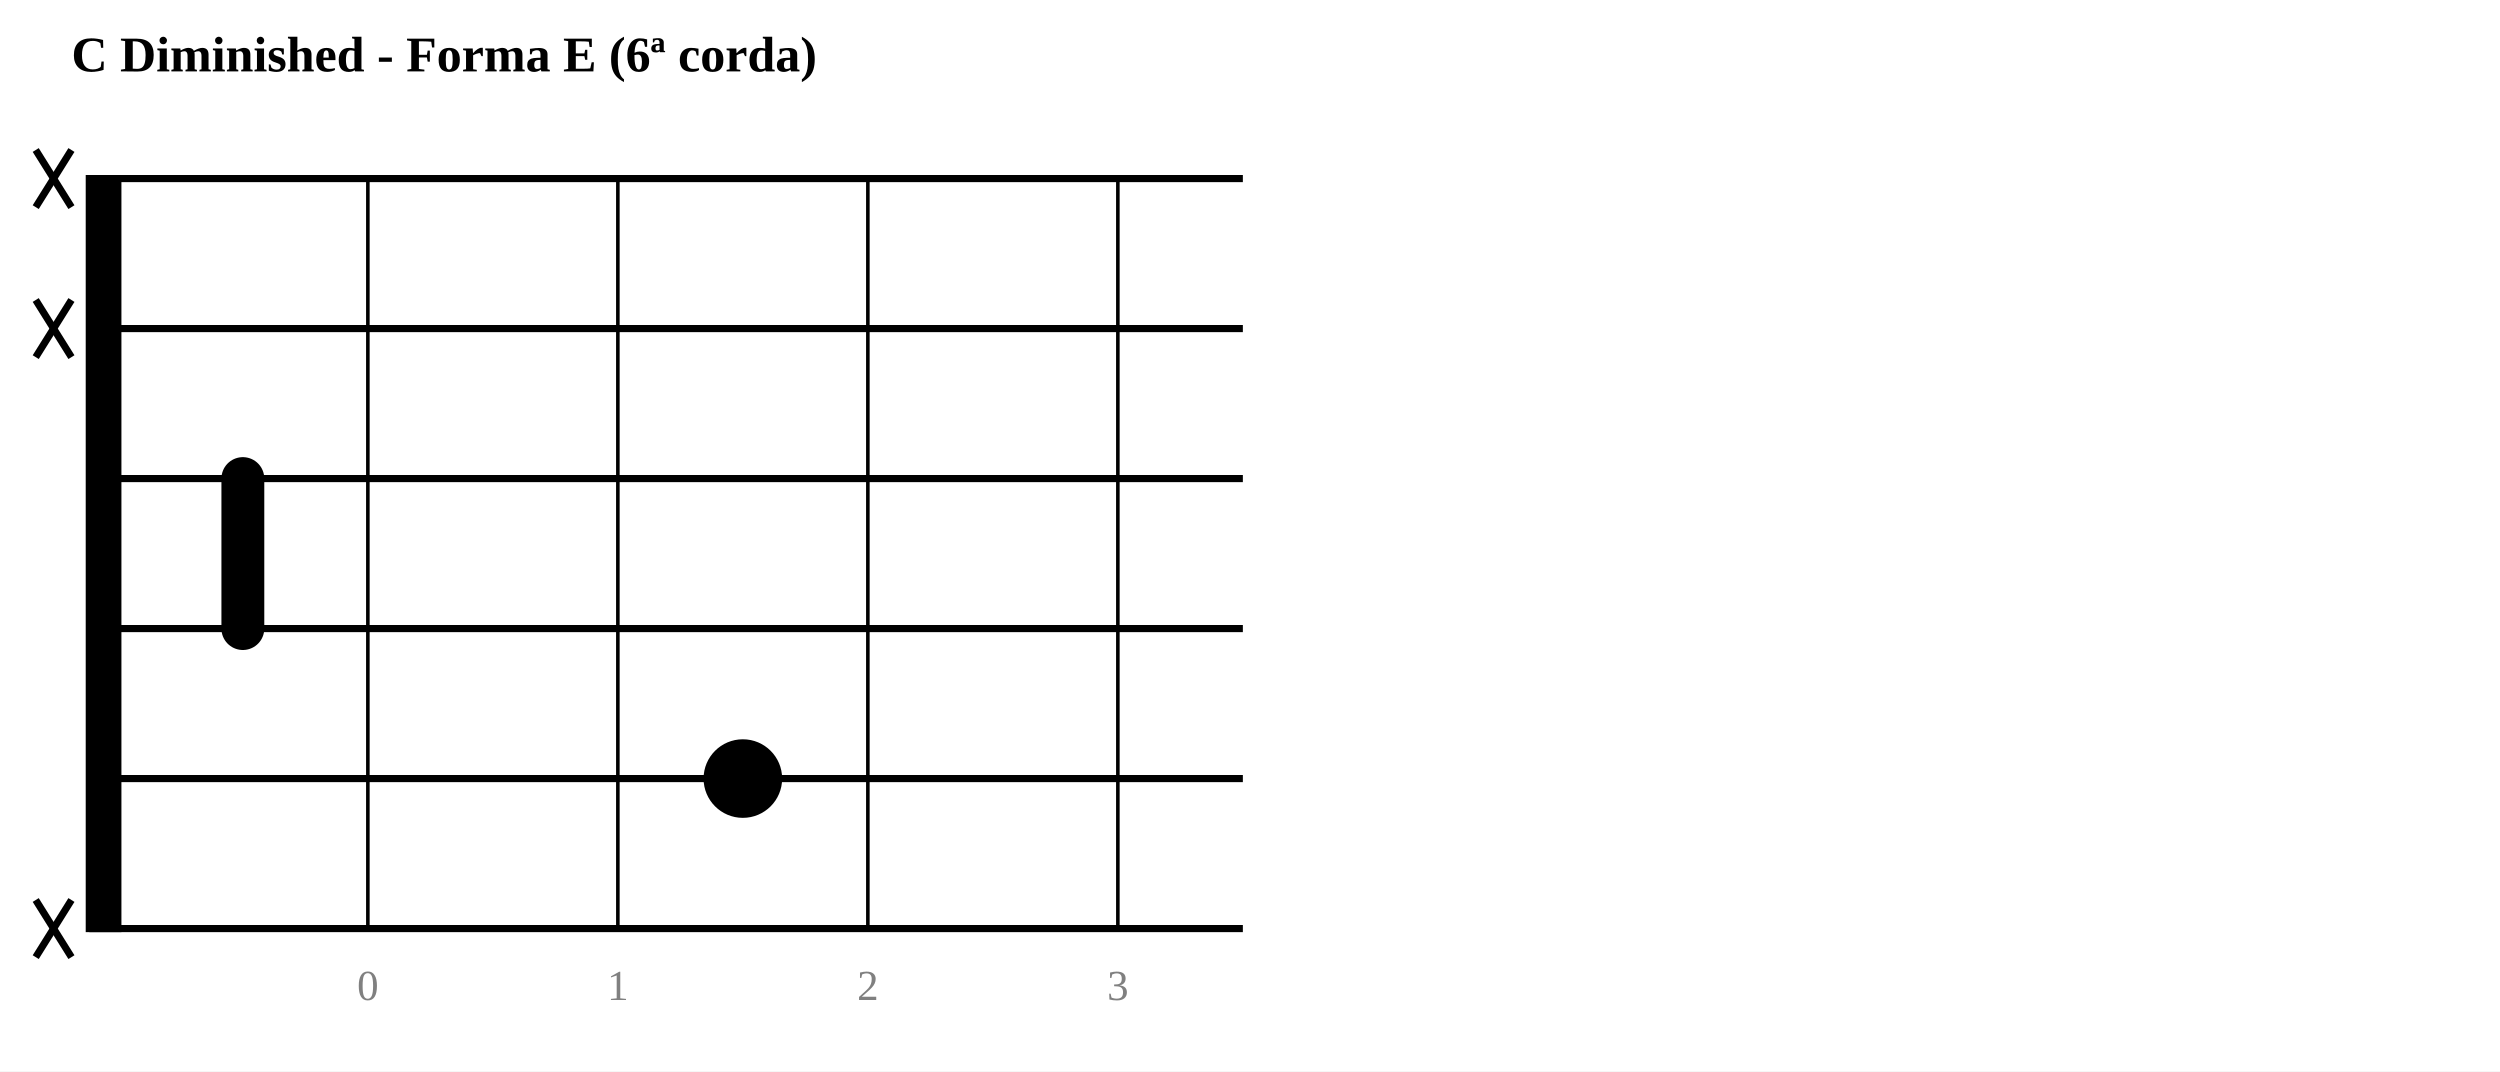
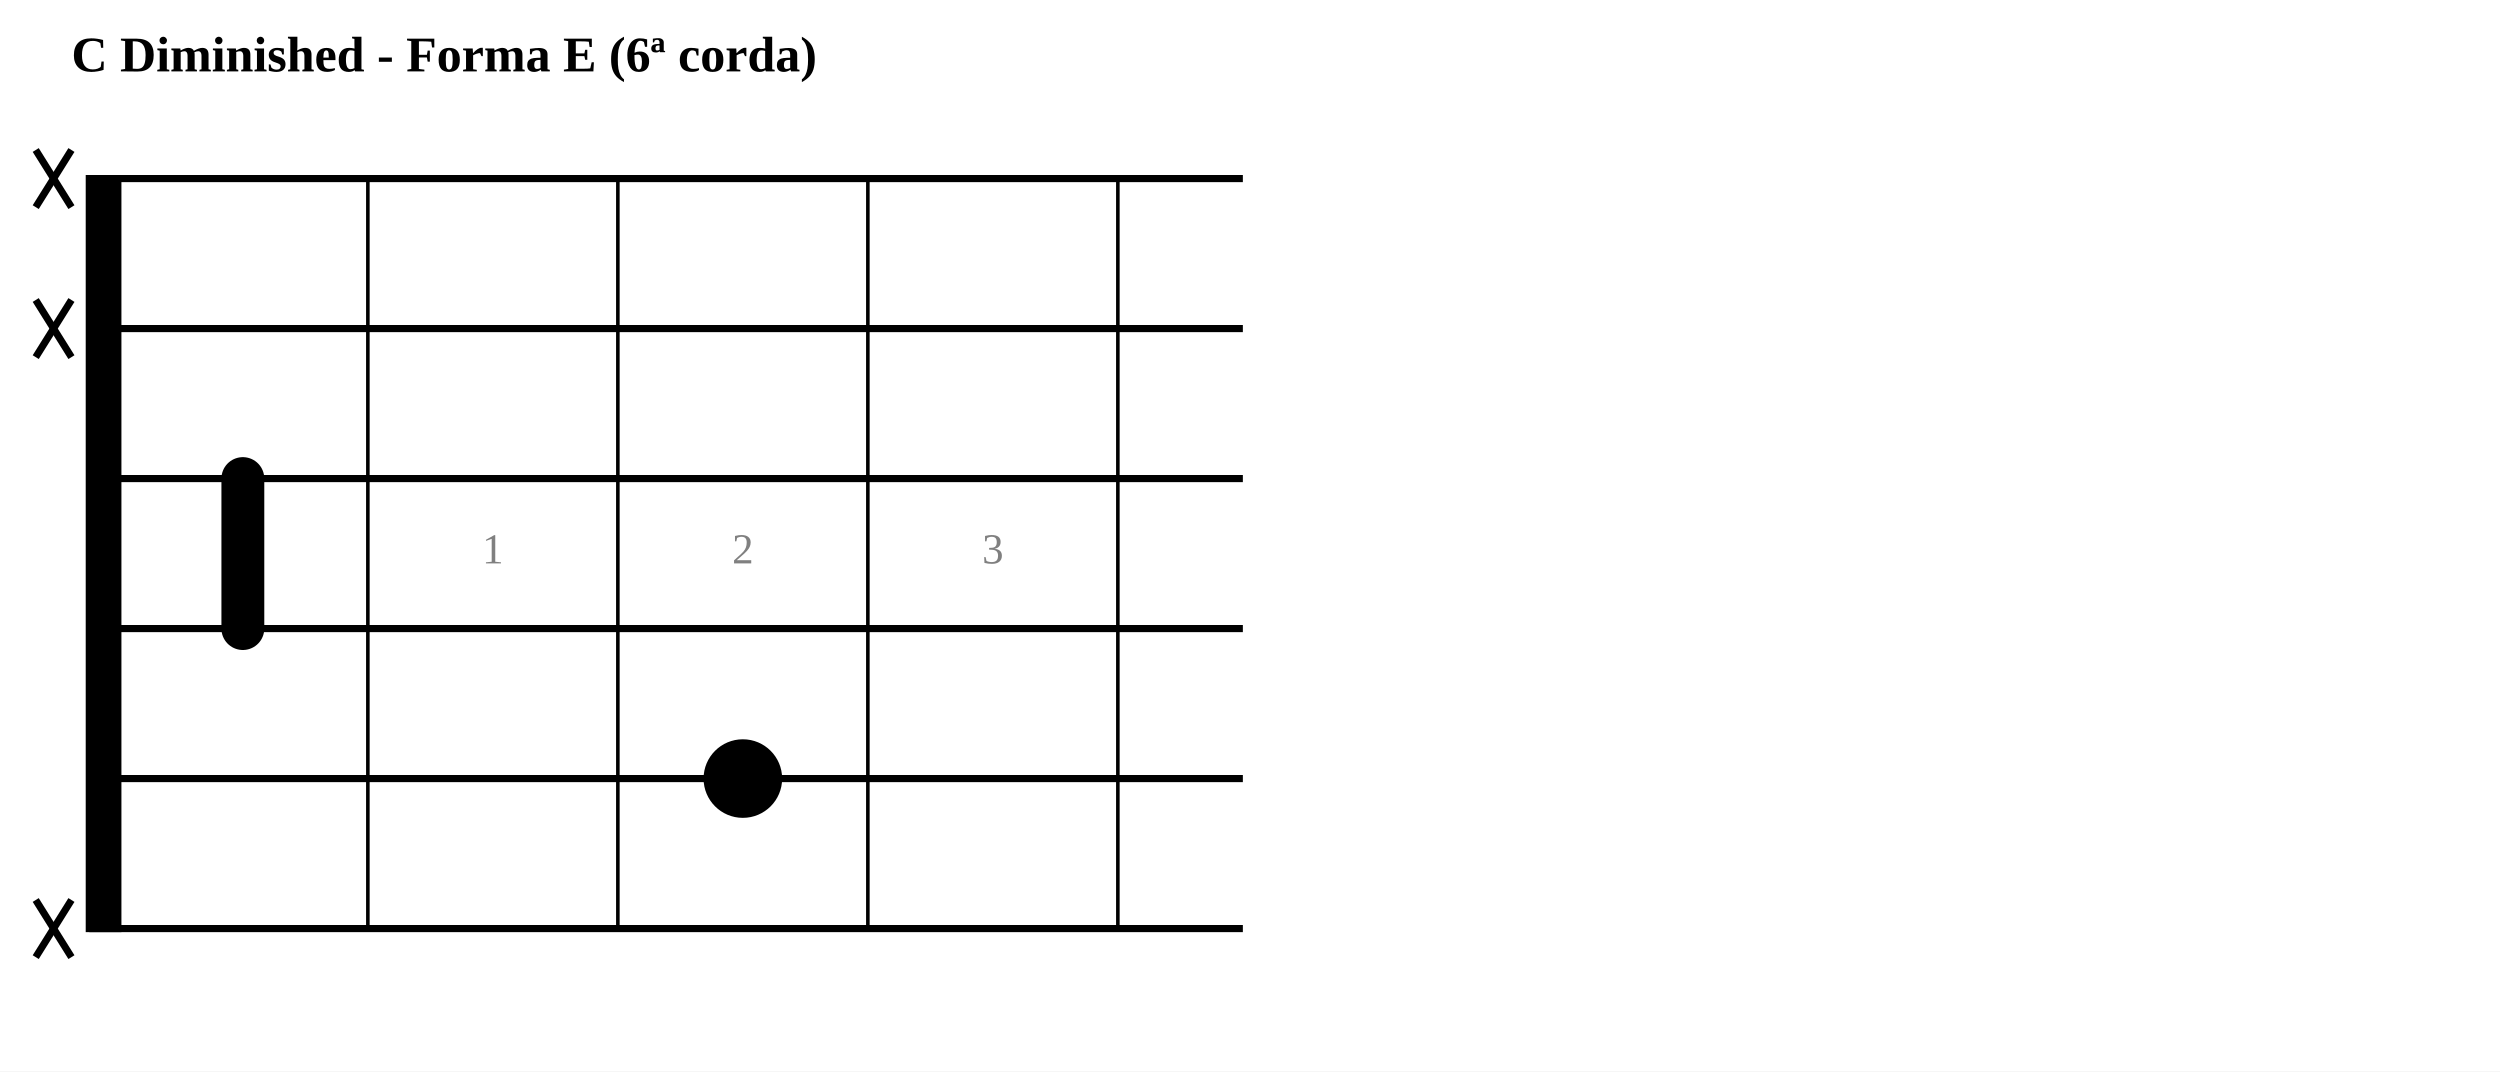
<svg xmlns="http://www.w3.org/2000/svg" width="700" height="300">
  <rect width="700" height="300" fill="white" />
  <text x="20" y="20" text-anchor="start" font-size="14" font-weight="bold">C Diminished - Forma E (6ª corda)</text>
  <rect x="25" y="50" width="8" height="210.0" fill="black" stroke="black" stroke-width="2" />
  <line x1="25" y1="50.0" x2="348.0" y2="50.0" stroke="black" stroke-width="2" />
  <line x1="25" y1="92.0" x2="348.0" y2="92.0" stroke="black" stroke-width="2" />
  <line x1="25" y1="134.0" x2="348.0" y2="134.0" stroke="black" stroke-width="2" />
  <line x1="25" y1="176.0" x2="348.0" y2="176.0" stroke="black" stroke-width="2" />
  <line x1="25" y1="218.0" x2="348.0" y2="218.0" stroke="black" stroke-width="2" />
  <line x1="25" y1="260.0" x2="348.0" y2="260.0" stroke="black" stroke-width="2" />
  <line x1="103" y1="50" x2="103" y2="260.0" stroke="black" stroke-width="1" />
-   <text x="103" y="280.0" text-anchor="middle" font-size="12" fill="gray">0</text>
  <line x1="173" y1="50" x2="173" y2="260.0" stroke="black" stroke-width="1" />
-   <text x="173" y="280.0" text-anchor="middle" font-size="12" fill="gray">1</text>
  <line x1="243" y1="50" x2="243" y2="260.0" stroke="black" stroke-width="1" />
-   <text x="243" y="280.0" text-anchor="middle" font-size="12" fill="gray">2</text>
  <line x1="313" y1="50" x2="313" y2="260.0" stroke="black" stroke-width="1" />
-   <text x="313" y="280.0" text-anchor="middle" font-size="12" fill="gray">3</text>
+   <text x="68.0" y="155.0" text-anchor="middle" font-size="12" fill="gray" dominant-baseline="middle">0</text>
+   <text x="138.0" y="155.0" text-anchor="middle" font-size="12" fill="gray" dominant-baseline="middle">1</text>
+   <text x="208.0" y="155.0" text-anchor="middle" font-size="12" fill="gray" dominant-baseline="middle">2</text>
+   <text x="278.0" y="155.0" text-anchor="middle" font-size="12" fill="gray" dominant-baseline="middle">3</text>
  <line x1="68.0" y1="134.0" x2="68.0" y2="176.0" stroke="black" stroke-width="12" stroke-linecap="round" />
  <line x1="10" y1="42.0" x2="20" y2="58.0" stroke="black" stroke-width="2" />
  <line x1="20" y1="42.0" x2="10" y2="58.0" stroke="black" stroke-width="2" />
  <line x1="10" y1="84.0" x2="20" y2="100.0" stroke="black" stroke-width="2" />
  <line x1="20" y1="84.0" x2="10" y2="100.0" stroke="black" stroke-width="2" />
  <circle cx="208.0" cy="218.0" r="10" fill="black" stroke="black" stroke-width="2" />
  <line x1="10" y1="252.0" x2="20" y2="268.0" stroke="black" stroke-width="2" />
  <line x1="20" y1="252.0" x2="10" y2="268.0" stroke="black" stroke-width="2" />
</svg>
